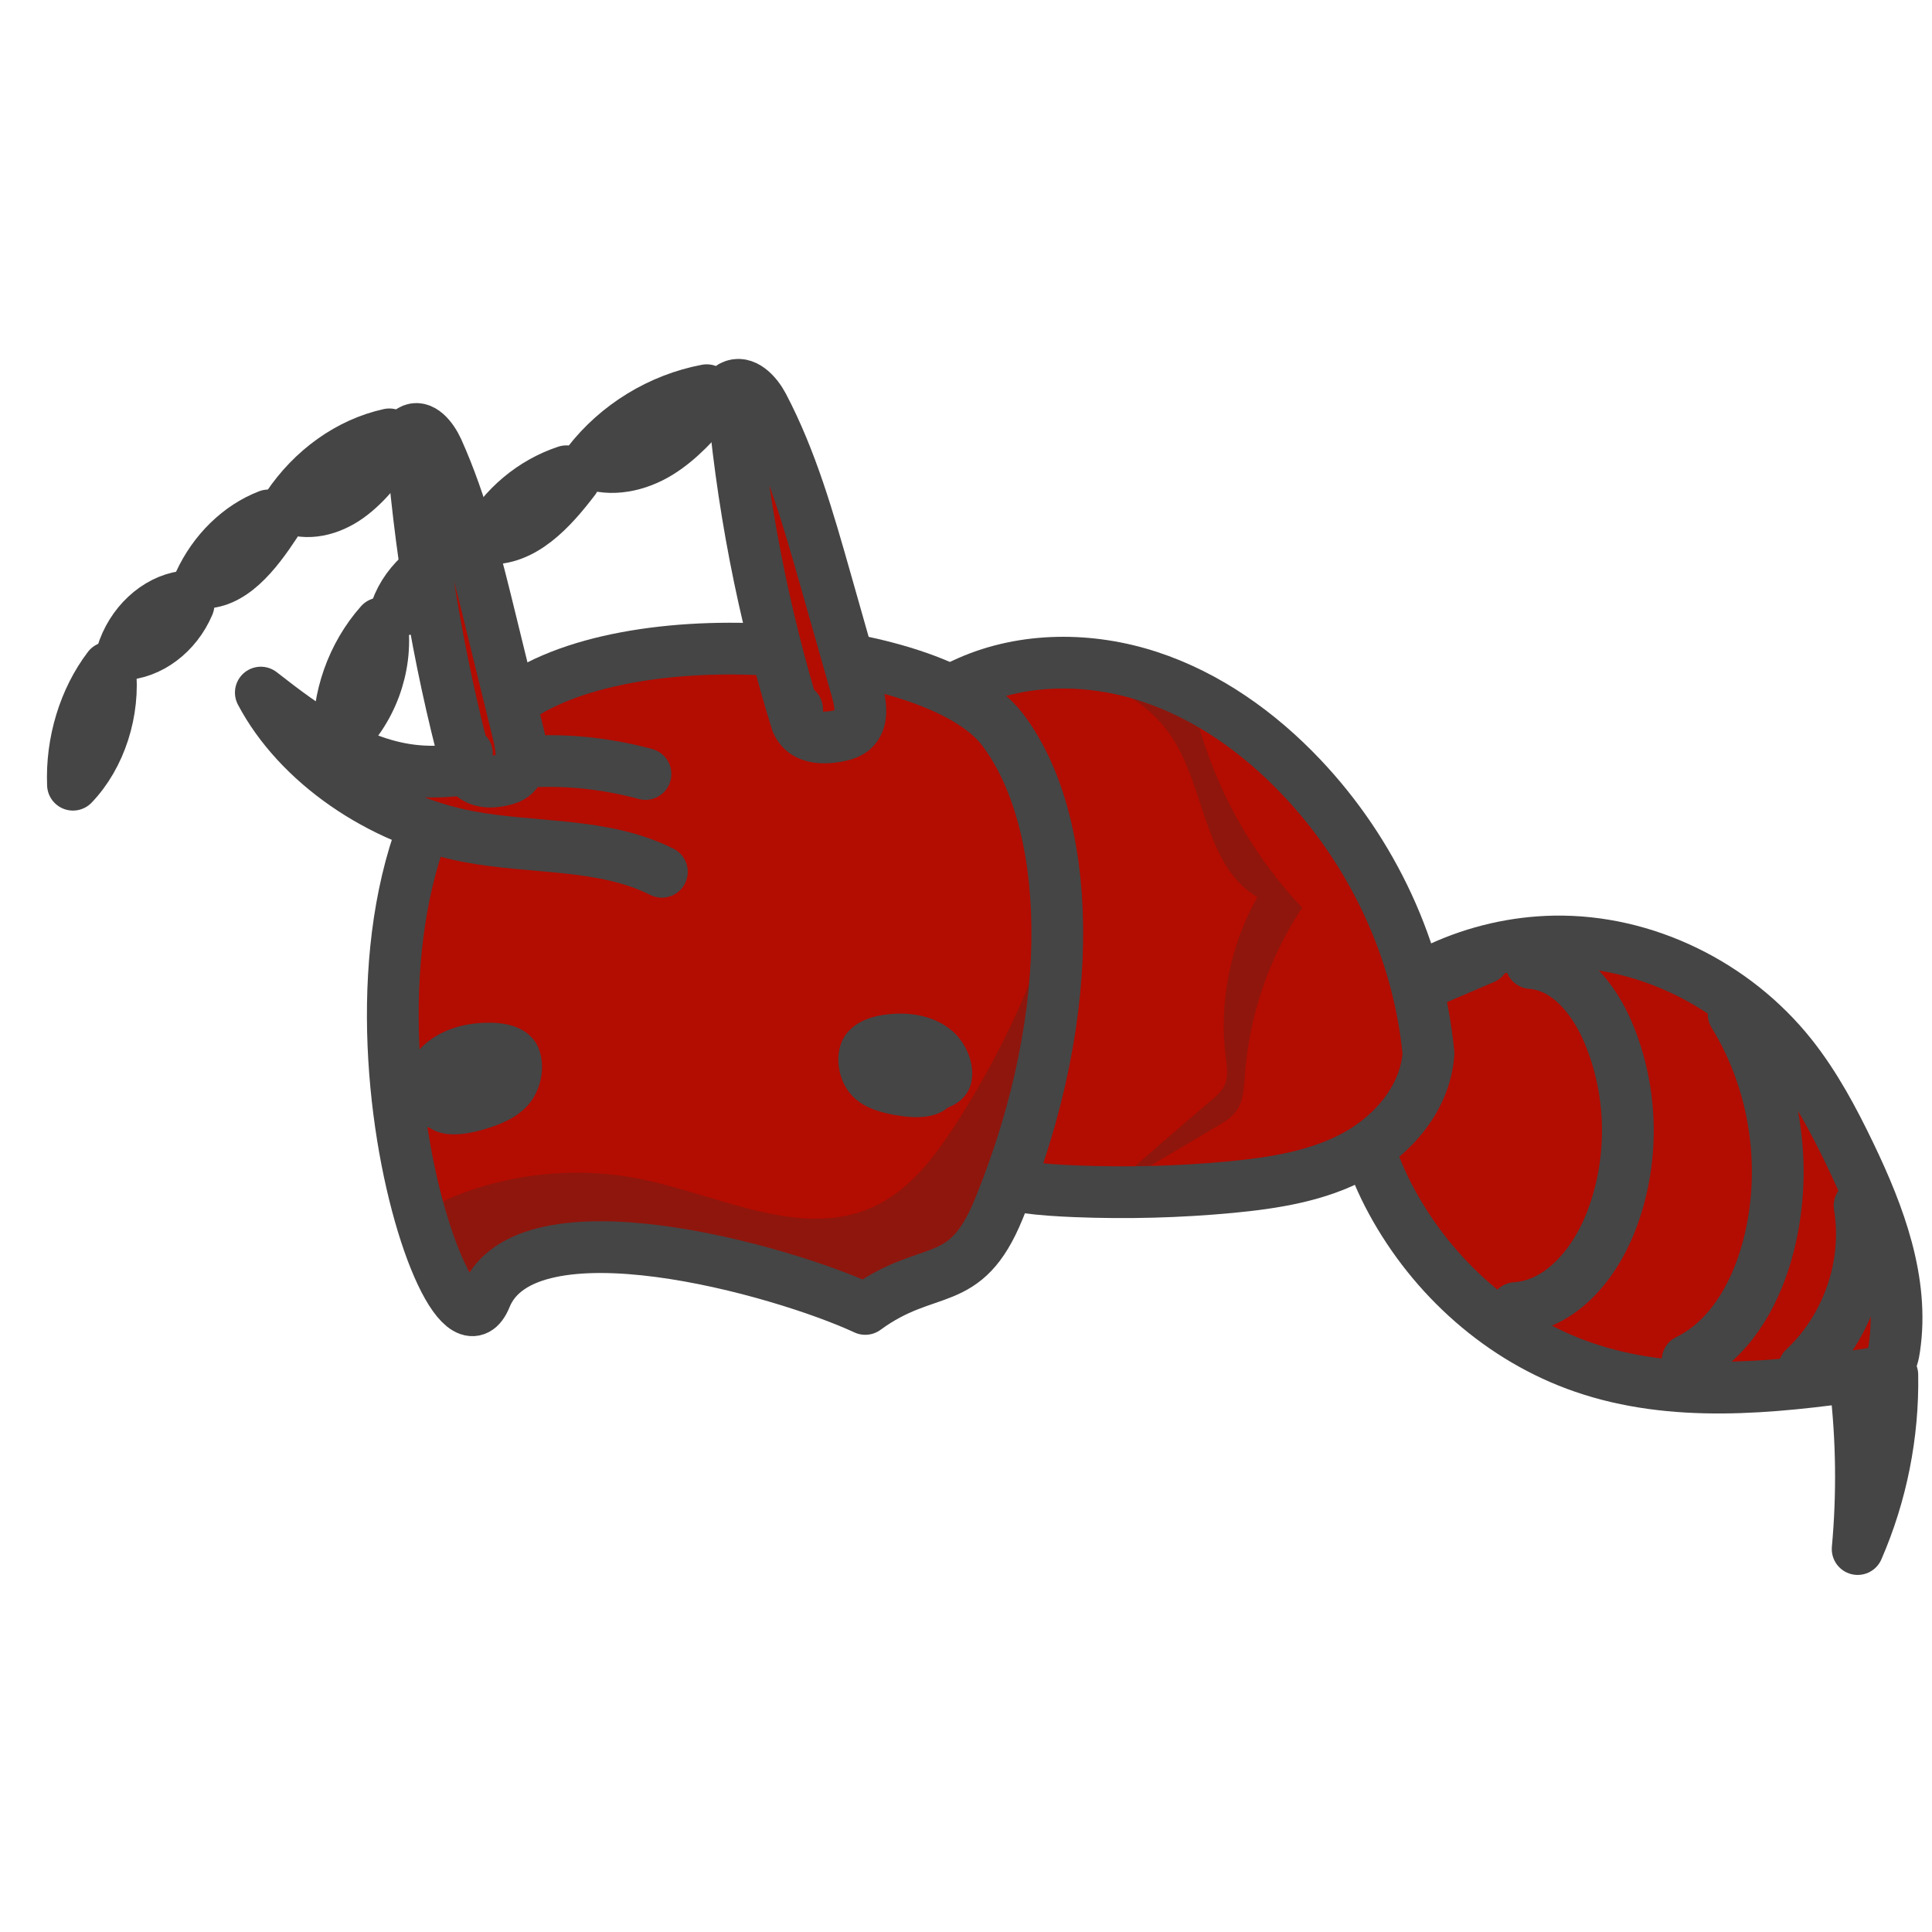
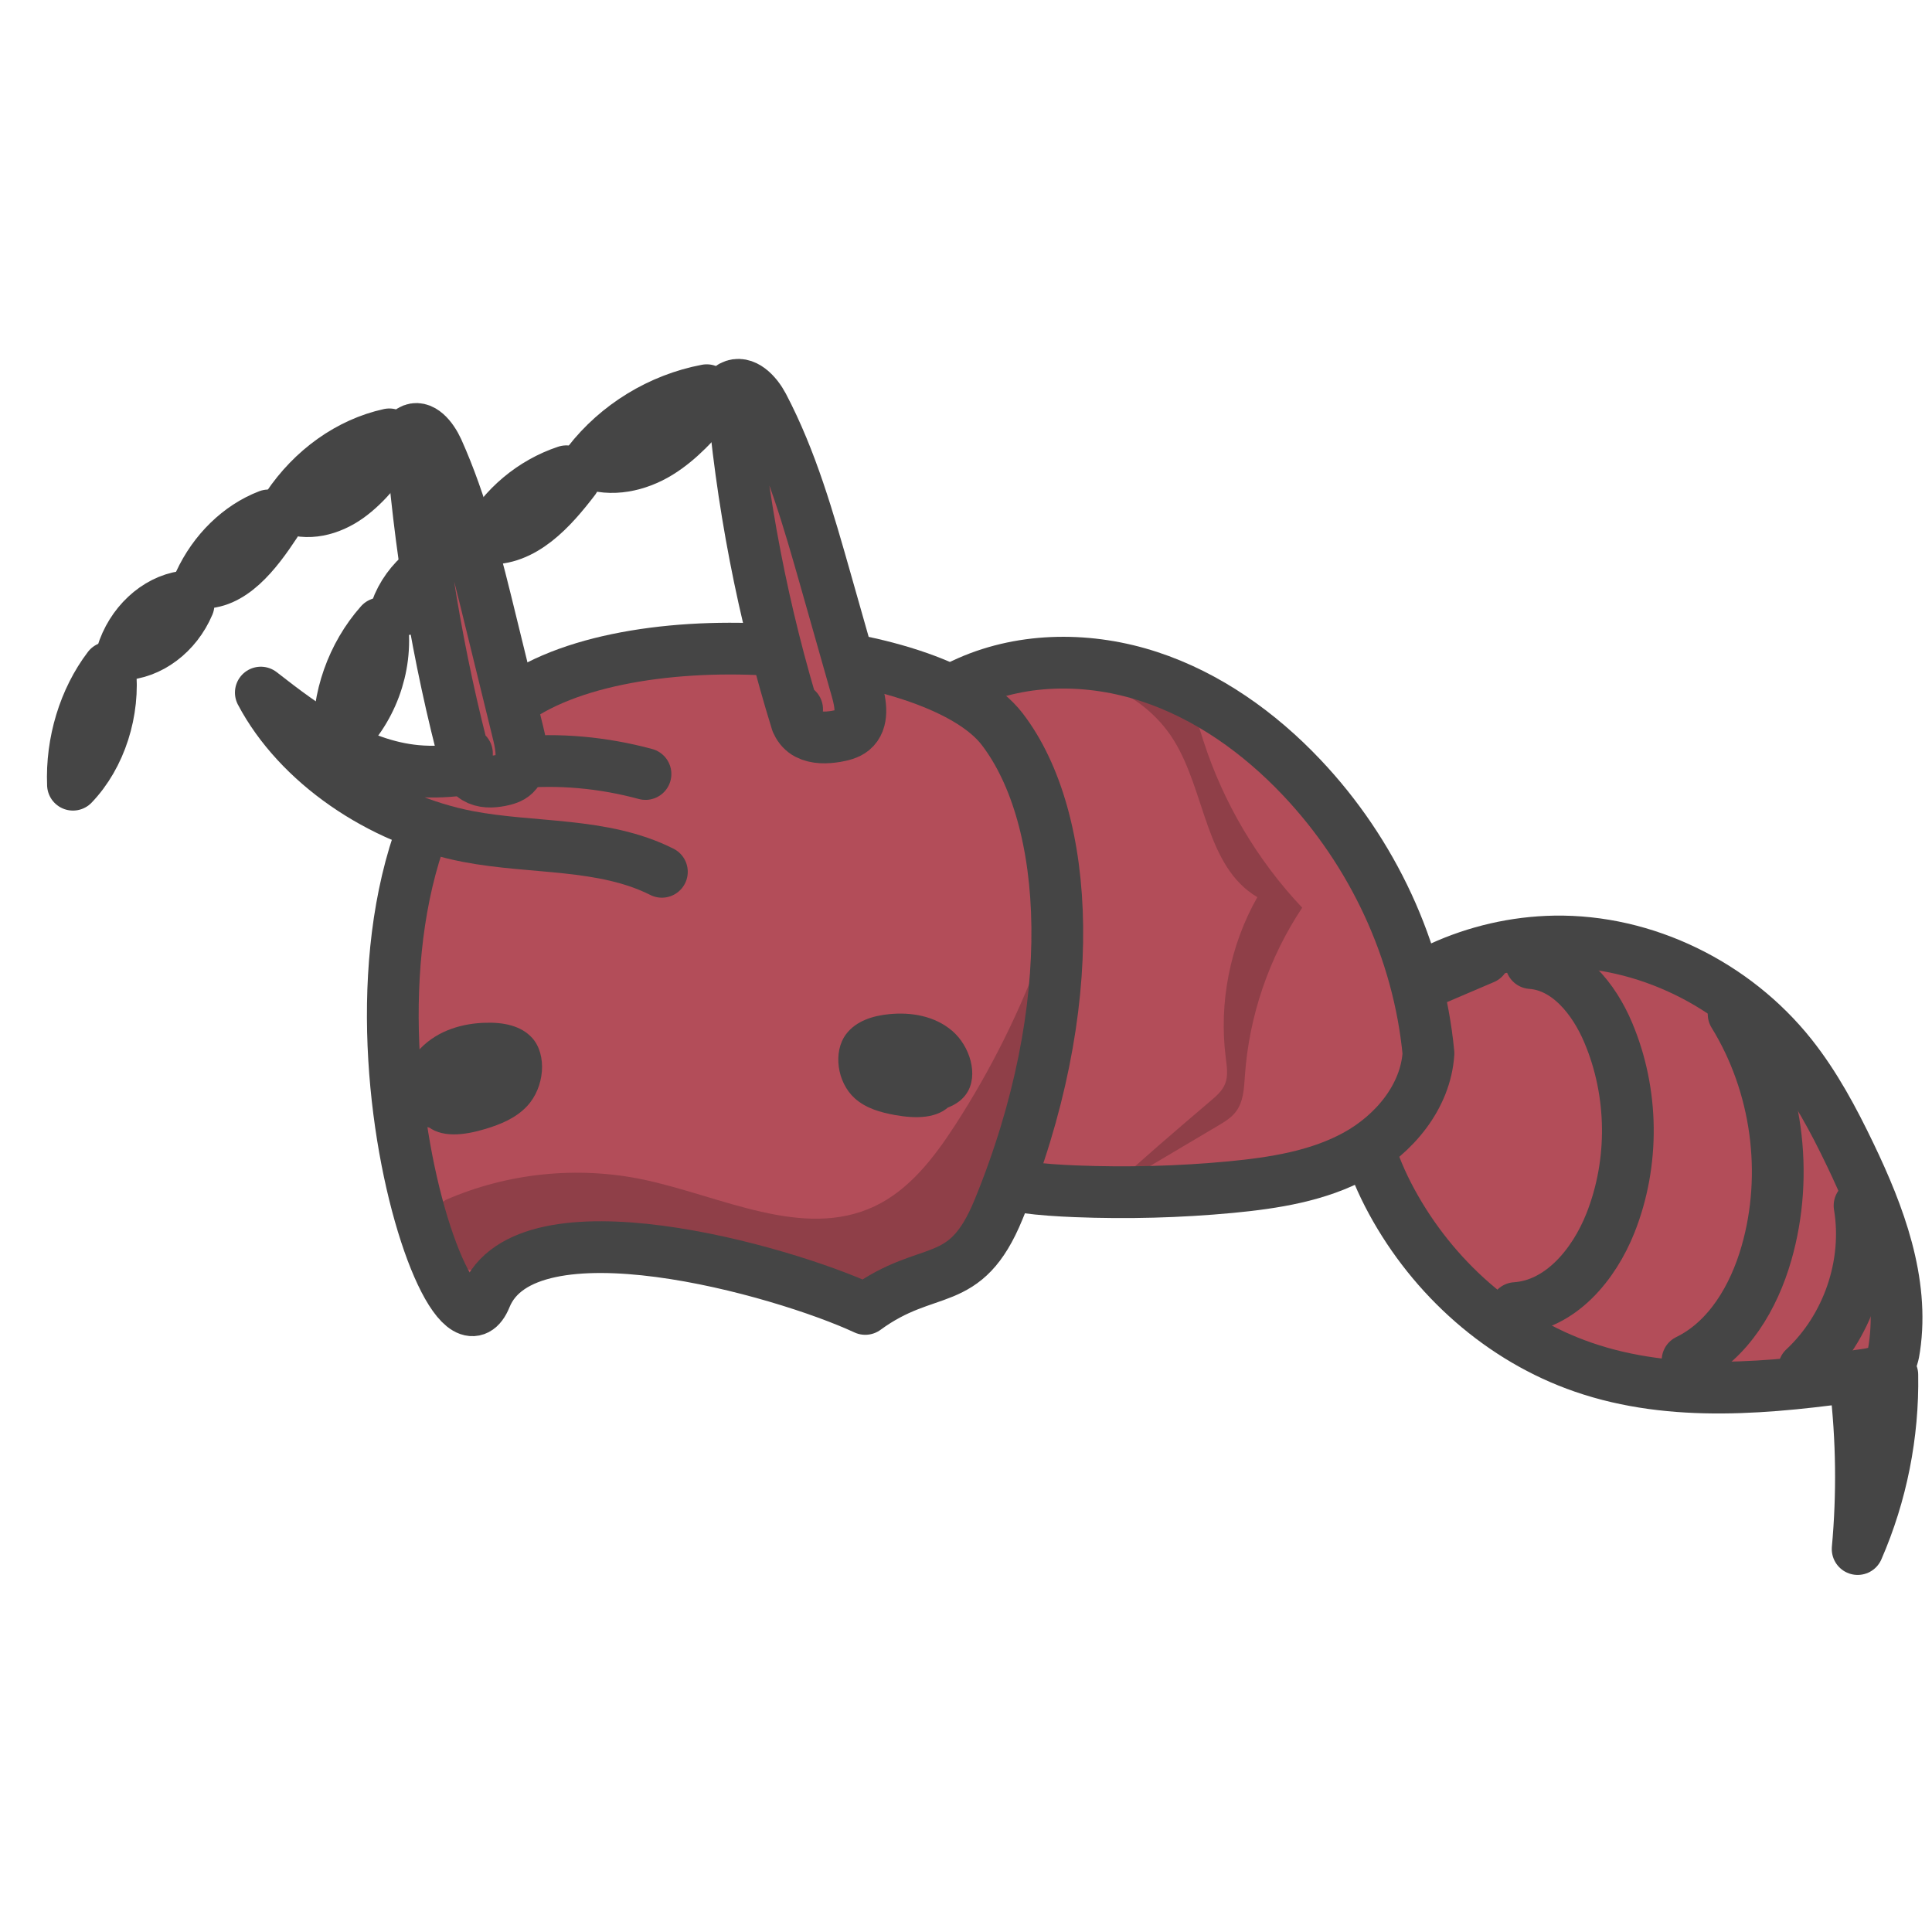
<svg xmlns="http://www.w3.org/2000/svg" id="_レイヤー_3" data-name="レイヤー 3" viewBox="0 0 112 112">
  <defs>
    <style>
      .cls-1, .cls-2 {
+         fill: #b34d59;
+       }
+ 
+       .cls-3 {
+         fill: #454545;
+       }
+ 
+       .cls-4 {
+         fill: none;
+       }
+ 
+       .cls-4, .cls-2 {
        stroke: #454545;
        stroke-linecap: round;
        stroke-linejoin: round;
        stroke-width: 3px;
      }

-       .cls-1, .cls-3 {
-         fill: #b30c00;
-       }
- 
-       .cls-4 {
-         fill: #454545;
-       }
- 
      .cls-5 {
-         fill: #8f160d;
-       }
- 
-       .cls-2 {
-         fill: none;
+         fill: #8f3f48;
      }
    </style>
  </defs>
  <g>
-     <path class="cls-3" d="M83.53,56.08c2.06-.94,4.31-1.46,6.58-1.5,5.26-.09,10.45,2.48,13.73,6.6,1.39,1.75,2.45,3.74,3.42,5.76,1.68,3.5,3.13,7.35,2.56,11.19-.05.36-.13.74-.37,1.02-.33.38-.87.48-1.37.55-5.43.77-11.1,1.35-16.29-.44-4.74-1.63-8.72-5.2-11.11-9.6-1.15-2.12-1.96-4.5-1.77-6.9s1.54-4.8,3.74-5.77" />
-     <path class="cls-2" d="M83.53,56.08c2.06-.94,4.31-1.46,6.58-1.5,5.26-.09,10.45,2.48,13.73,6.6,1.39,1.75,2.45,3.74,3.42,5.76,1.68,3.5,3.13,7.35,2.56,11.19-.05.36-.13.74-.37,1.02-.33.38-.87.48-1.37.55-5.43.77-11.1,1.35-16.29-.44-4.74-1.63-8.72-5.2-11.11-9.6-1.15-2.12-1.96-4.5-1.77-6.9s1.54-4.8,3.74-5.77l3.37-1.44" />
-     <path class="cls-2" d="M88.76,55.83c2.11.15,3.65,2.08,4.47,4.03,1.47,3.48,1.52,7.53.13,11.04-.96,2.42-2.9,4.76-5.5,4.93" />
-     <path class="cls-2" d="M100.5,58.79c2.52,4.09,3.23,9.25,1.9,13.87-.73,2.54-2.19,5.04-4.57,6.2" />
-     <path class="cls-2" d="M107.8,69.89c.57,3.41-.69,7.07-3.22,9.43" />
-     <path class="cls-2" d="M107.57,80.28c.37,3.16.41,6.35.12,9.52,1.38-3.17,2.07-6.64,2.01-10.1" />
+     <path class="cls-1" d="M83.53,56.08c2.06-.94,4.31-1.46,6.58-1.5,5.26-.09,10.45,2.48,13.73,6.6,1.39,1.75,2.45,3.74,3.42,5.76,1.68,3.5,3.13,7.35,2.56,11.19-.05.36-.13.74-.37,1.02-.33.38-.87.48-1.37.55-5.43.77-11.1,1.35-16.29-.44-4.74-1.63-8.72-5.2-11.11-9.6-1.15-2.12-1.96-4.5-1.77-6.9s1.54-4.8,3.74-5.77" />
+     <path class="cls-4" d="M83.53,56.08c2.06-.94,4.31-1.46,6.58-1.5,5.26-.09,10.45,2.48,13.73,6.6,1.39,1.75,2.45,3.74,3.42,5.76,1.68,3.5,3.13,7.35,2.56,11.19-.05.36-.13.74-.37,1.02-.33.38-.87.48-1.37.55-5.43.77-11.1,1.35-16.29-.44-4.74-1.63-8.72-5.2-11.11-9.6-1.15-2.12-1.96-4.5-1.77-6.9s1.54-4.8,3.74-5.77l3.37-1.44" />
+     <path class="cls-4" d="M88.76,55.83c2.11.15,3.65,2.08,4.47,4.03,1.47,3.48,1.52,7.53.13,11.04-.96,2.42-2.9,4.76-5.5,4.93" />
+     <path class="cls-4" d="M100.5,58.79c2.52,4.09,3.23,9.25,1.9,13.87-.73,2.54-2.19,5.04-4.57,6.2" />
+     <path class="cls-4" d="M107.8,69.89c.57,3.41-.69,7.07-3.22,9.43" />
+     <path class="cls-4" d="M107.57,80.28c.37,3.16.41,6.35.12,9.52,1.38-3.17,2.07-6.64,2.01-10.1" />
  </g>
  <g>
-     <path class="cls-3" d="M48.21,48.98c1.21-4.07,4.05-7.74,7.93-9.45,3.27-1.44,7.08-1.42,10.47-.31s6.39,3.25,8.85,5.85c4.11,4.34,6.78,10.02,7.35,15.99-.16,2.52-1.99,4.7-4.19,5.91s-4.77,1.61-7.28,1.85c-2.99.28-5.99.36-8.99.24-1.95-.08-3.92-.24-5.76-.89-3.53-1.23-6.33-4.2-7.71-7.67s-1.42-7.4-.48-11.02" />
+     <path class="cls-1" d="M48.21,48.98c1.21-4.07,4.05-7.74,7.93-9.45,3.27-1.44,7.08-1.42,10.47-.31s6.39,3.25,8.85,5.85c4.11,4.34,6.78,10.02,7.35,15.99-.16,2.52-1.99,4.7-4.19,5.91s-4.77,1.61-7.28,1.85c-2.99.28-5.99.36-8.99.24-1.95-.08-3.92-.24-5.76-.89-3.53-1.23-6.33-4.2-7.71-7.67s-1.42-7.4-.48-11.02" />
    <path class="cls-5" d="M61.28,39.23c2.69-.05,5.35,1.4,6.77,3.69,1.84,2.97,1.83,7.31,4.84,9.09-1.59,2.8-2.24,6.13-1.83,9.32.06.5.15,1.03-.04,1.5-.16.41-.51.71-.84.99-2.02,1.72-4.04,3.45-6,5.25l6.41-3.8c.39-.23.79-.47,1.06-.83.44-.58.47-1.37.52-2.1.24-3.45,1.4-6.84,3.32-9.72-2.6-2.75-4.57-6.08-5.73-9.68-.25-.78-.47-1.6-.95-2.27-1.49-2.12-4.63-1.96-7.2-1.57" />
-     <path class="cls-2" d="M48.21,48.98c1.21-4.07,4.05-7.74,7.93-9.45,3.27-1.44,7.08-1.42,10.47-.31s6.39,3.25,8.85,5.85c4.11,4.34,6.78,10.02,7.35,15.99-.16,2.52-1.99,4.7-4.19,5.91s-4.77,1.61-7.28,1.85c-2.99.28-5.99.36-8.99.24-1.95-.08-3.92-.24-5.76-.89-3.53-1.23-6.33-4.2-7.71-7.67s-1.42-7.4-.48-11.02" />
+     <path class="cls-4" d="M48.21,48.98c1.21-4.07,4.05-7.74,7.93-9.45,3.27-1.44,7.08-1.42,10.47-.31s6.39,3.25,8.85,5.85c4.11,4.34,6.78,10.02,7.35,15.99-.16,2.52-1.99,4.7-4.19,5.91s-4.77,1.61-7.28,1.85c-2.99.28-5.99.36-8.99.24-1.95-.08-3.92-.24-5.76-.89-3.53-1.23-6.33-4.2-7.71-7.67s-1.42-7.4-.48-11.02" />
  </g>
  <g>
-     <path class="cls-3" d="M29.13,41.14c6.38-5.6,25-4.05,28.97,1.13s4.61,16.08-.21,27.84c-1.95,4.77-4.04,3.07-7.73,5.77-4.84-2.25-19.67-6.43-22.01-.67s-11.37-23.23.98-34.07Z" />
+     <path class="cls-1" d="M29.13,41.14c6.38-5.6,25-4.05,28.97,1.13s4.61,16.08-.21,27.84c-1.95,4.77-4.04,3.07-7.73,5.77-4.84-2.25-19.67-6.43-22.01-.67s-11.37-23.23.98-34.07Z" />
    <path class="cls-5" d="M25.84,69.56c3.57-1.56,7.63-1.98,11.45-1.18,4.51.95,9.25,3.51,13.41,1.55,2.01-.95,3.43-2.8,4.64-4.66,2.11-3.25,3.85-6.75,5.16-10.4-.59,5.42-1.97,10.75-4.07,15.78-.38.91-.81,1.85-1.56,2.5-.62.53-1.4.83-2.19,1.03-3.94,1-8.06-.12-12.01-1.05s-8.27-1.64-11.95.07c-.51.24-1.07.53-1.62.38-.63-.18-.95-.86-1.19-1.46-.27-.69-.55-1.37-.82-2.06" />
-     <path class="cls-4" d="M25.73,65.5c-.77-.05-1.55-.25-2.02-.85-.79-1.01-.35-2.84.68-3.89s2.46-1.44,3.77-1.47c1.01-.03,2.05.16,2.7.89.86.97.72,2.85-.31,3.95-.66.7-1.54,1.05-2.39,1.31-1.22.37-2.63.57-3.49-.25" />
-     <path class="cls-4" d="M54.18,64.42c.72-.13,1.45-.42,1.86-1.04.7-1.05.19-2.74-.84-3.62-1.03-.88-2.4-1.09-3.64-.97-.95.09-1.93.39-2.51,1.16-.77,1.02-.53,2.79.5,3.72.66.59,1.51.82,2.33.97,1.18.21,2.51.24,3.28-.64" />
-     <path class="cls-2" d="M29.13,41.14c6.38-5.6,25-4.05,28.97,1.13s4.61,16.08-.21,27.84c-1.95,4.77-4.04,3.07-7.73,5.77-4.84-2.25-19.67-6.43-22.01-.67s-11.37-23.23.98-34.07Z" />
-     <path class="cls-1" d="M37.42,44.87c-2.47-.67-5.05-.9-7.49-.66-1.93.19-3.81.67-5.8.48-3.42-.32-6.39-2.49-9.01-4.54,2.15,4.07,6.87,7.35,11.99,8.34,3.78.73,7.84.33,11.26,2.05" />
+     <path class="cls-3" d="M25.73,65.5c-.77-.05-1.55-.25-2.02-.85-.79-1.01-.35-2.84.68-3.89s2.46-1.44,3.77-1.47c1.01-.03,2.05.16,2.7.89.86.97.72,2.85-.31,3.95-.66.7-1.54,1.05-2.39,1.31-1.22.37-2.63.57-3.49-.25" />
+     <path class="cls-3" d="M54.18,64.42c.72-.13,1.45-.42,1.86-1.04.7-1.05.19-2.74-.84-3.62-1.03-.88-2.4-1.09-3.64-.97-.95.09-1.93.39-2.51,1.16-.77,1.02-.53,2.79.5,3.72.66.59,1.51.82,2.33.97,1.18.21,2.51.24,3.28-.64" />
+     <path class="cls-4" d="M29.13,41.14c6.38-5.6,25-4.05,28.97,1.13s4.61,16.08-.21,27.84c-1.95,4.77-4.04,3.07-7.73,5.77-4.84-2.25-19.67-6.43-22.01-.67s-11.37-23.23.98-34.07Z" />
+     <path class="cls-2" d="M37.42,44.87c-2.47-.67-5.05-.9-7.49-.66-1.93.19-3.81.67-5.8.48-3.42-.32-6.39-2.49-9.01-4.54,2.15,4.07,6.87,7.35,11.99,8.34,3.78.73,7.84.33,11.26,2.05" />
  </g>
  <g>
-     <path class="cls-1" d="M46.19,41.86c-1.96-6.32-3.22-12.86-3.76-19.46.7-.37,1.43.42,1.8,1.12,1.66,3.16,2.64,6.62,3.62,10.06.61,2.14,1.21,4.27,1.82,6.41.23.8.4,1.81-.24,2.34-.27.22-.63.3-.97.36-.56.09-1.16.11-1.66-.15s-.84-.91-.59-1.42" />
-     <path class="cls-2" d="M40.97,22.62c-2.7.51-5.19,2.03-6.87,4.2,1.33.53,2.88.18,4.1-.57s2.18-1.85,3.11-2.93" />
-     <path class="cls-2" d="M32.83,27.32c-1.96.65-3.66,2.07-4.64,3.89,2.13.16,3.8-1.71,5.1-3.41" />
-     <path class="cls-2" d="M27.13,32.02c-1.86.23-3.54,1.58-4.16,3.35,1.87-.05,3.67-1.21,4.49-2.89" />
-     <path class="cls-2" d="M22.05,36.14c-1.63,1.84-2.51,4.33-2.39,6.79,1.85-1.66,2.81-4.25,2.5-6.71" />
+     <path class="cls-2" d="M46.19,41.86c-1.96-6.32-3.22-12.86-3.76-19.46.7-.37,1.43.42,1.8,1.12,1.66,3.16,2.64,6.62,3.62,10.06.61,2.14,1.21,4.27,1.82,6.41.23.8.4,1.81-.24,2.34-.27.22-.63.3-.97.36-.56.09-1.16.11-1.66-.15s-.84-.91-.59-1.42" />
+     <path class="cls-4" d="M40.97,22.62c-2.7.51-5.19,2.03-6.87,4.2,1.33.53,2.88.18,4.1-.57s2.18-1.85,3.11-2.93" />
+     <path class="cls-4" d="M32.83,27.32c-1.96.65-3.66,2.07-4.64,3.89,2.13.16,3.8-1.71,5.1-3.41" />
+     <path class="cls-4" d="M27.13,32.02c-1.86.23-3.54,1.58-4.16,3.35,1.87-.05,3.67-1.21,4.49-2.89" />
+     <path class="cls-4" d="M22.05,36.14c-1.63,1.84-2.51,4.33-2.39,6.79,1.85-1.66,2.81-4.25,2.5-6.71" />
  </g>
  <g>
-     <path class="cls-1" d="M27.06,44.42c-1.69-6.32-2.77-12.86-3.24-19.46.6-.37,1.23.42,1.55,1.12,1.42,3.16,2.27,6.62,3.11,10.06.52,2.14,1.05,4.27,1.57,6.41.2.8.34,1.81-.21,2.34-.23.22-.54.3-.84.36-.48.09-1,.11-1.43-.15s-.72-.91-.5-1.42" />
-     <path class="cls-2" d="M22.57,25.18c-2.32.51-4.46,2.03-5.91,4.2,1.14.53,2.48.18,3.53-.57s1.87-1.85,2.68-2.93" />
-     <path class="cls-2" d="M15.56,29.88c-1.69.65-3.15,2.07-3.99,3.89,1.83.16,3.27-1.71,4.39-3.41" />
-     <path class="cls-2" d="M10.65,34.59c-1.6.23-3.05,1.58-3.58,3.35,1.61-.05,3.15-1.21,3.86-2.89" />
-     <path class="cls-2" d="M6.29,38.7c-1.4,1.84-2.16,4.33-2.06,6.79,1.59-1.66,2.42-4.25,2.15-6.71" />
+     <path class="cls-2" d="M27.06,44.42c-1.69-6.32-2.77-12.86-3.24-19.46.6-.37,1.23.42,1.55,1.12,1.42,3.16,2.27,6.62,3.11,10.06.52,2.14,1.05,4.27,1.57,6.41.2.8.34,1.81-.21,2.34-.23.22-.54.3-.84.36-.48.09-1,.11-1.43-.15s-.72-.91-.5-1.42" />
+     <path class="cls-4" d="M22.57,25.18c-2.32.51-4.46,2.03-5.91,4.2,1.14.53,2.48.18,3.53-.57s1.87-1.85,2.68-2.93" />
+     <path class="cls-4" d="M15.56,29.88c-1.69.65-3.15,2.07-3.99,3.89,1.83.16,3.27-1.71,4.39-3.41" />
+     <path class="cls-4" d="M10.65,34.59c-1.6.23-3.05,1.58-3.58,3.35,1.61-.05,3.15-1.21,3.86-2.89" />
+     <path class="cls-4" d="M6.29,38.7c-1.4,1.84-2.16,4.33-2.06,6.79,1.59-1.66,2.42-4.25,2.15-6.71" />
  </g>
</svg>
